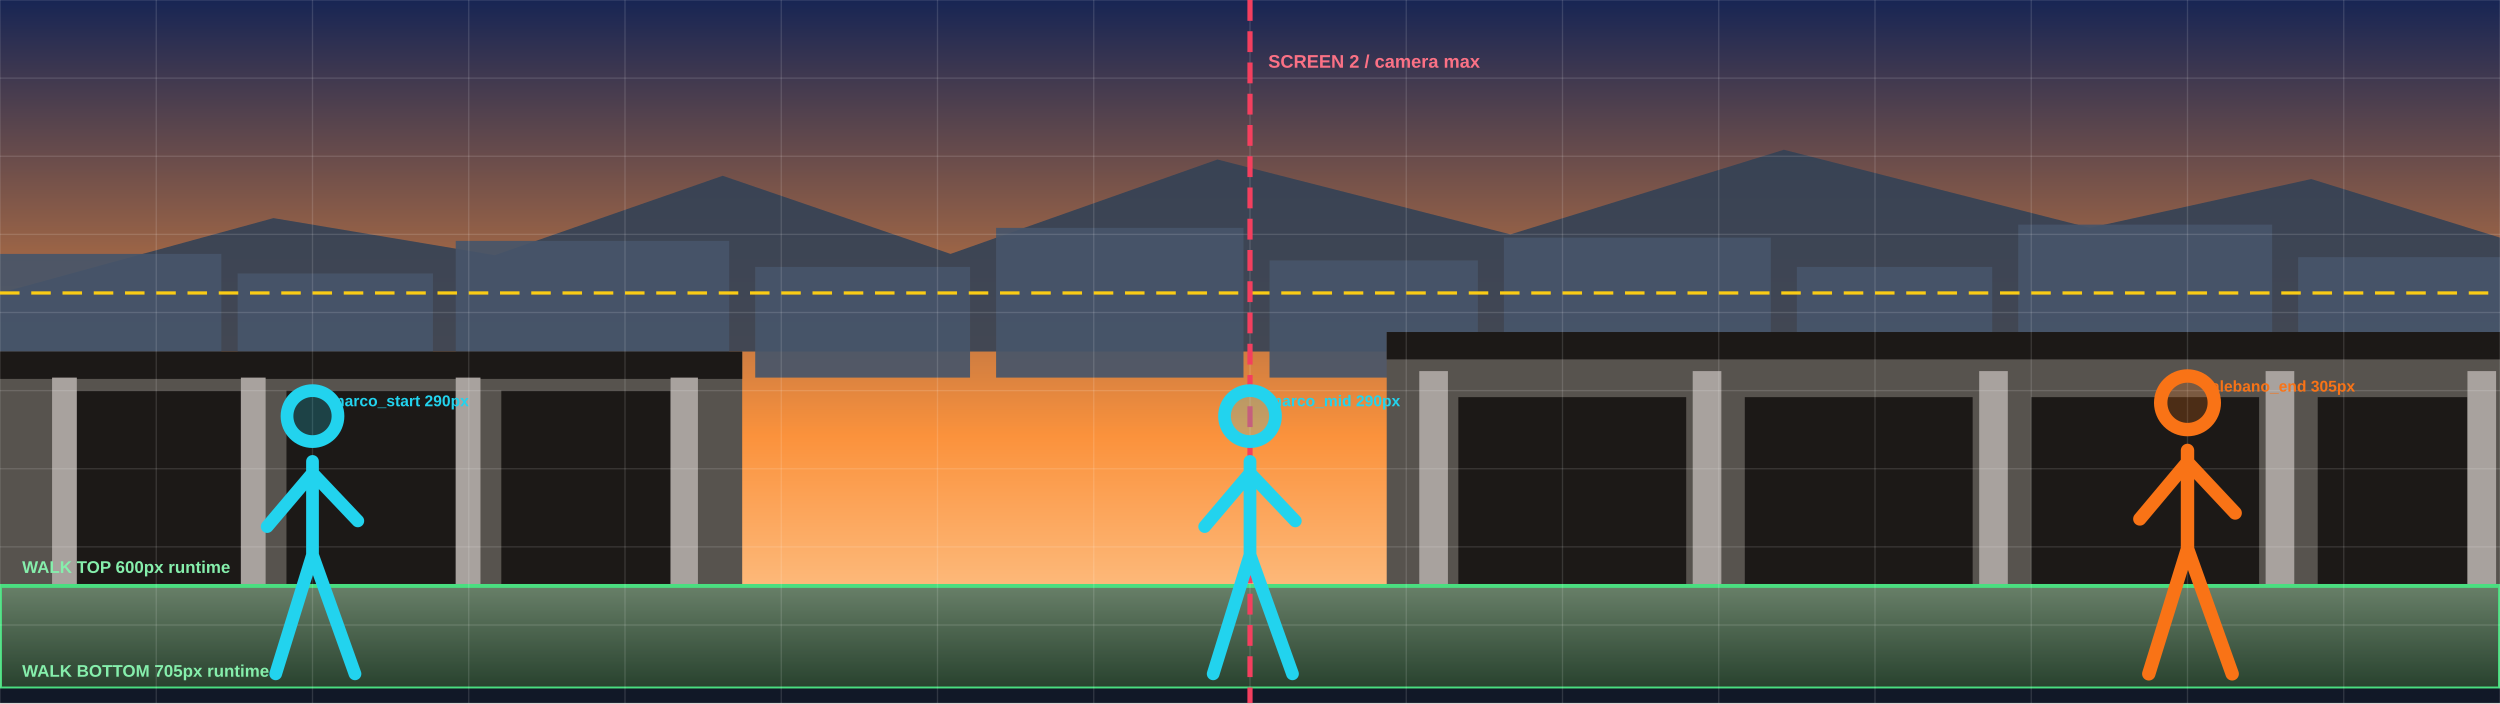
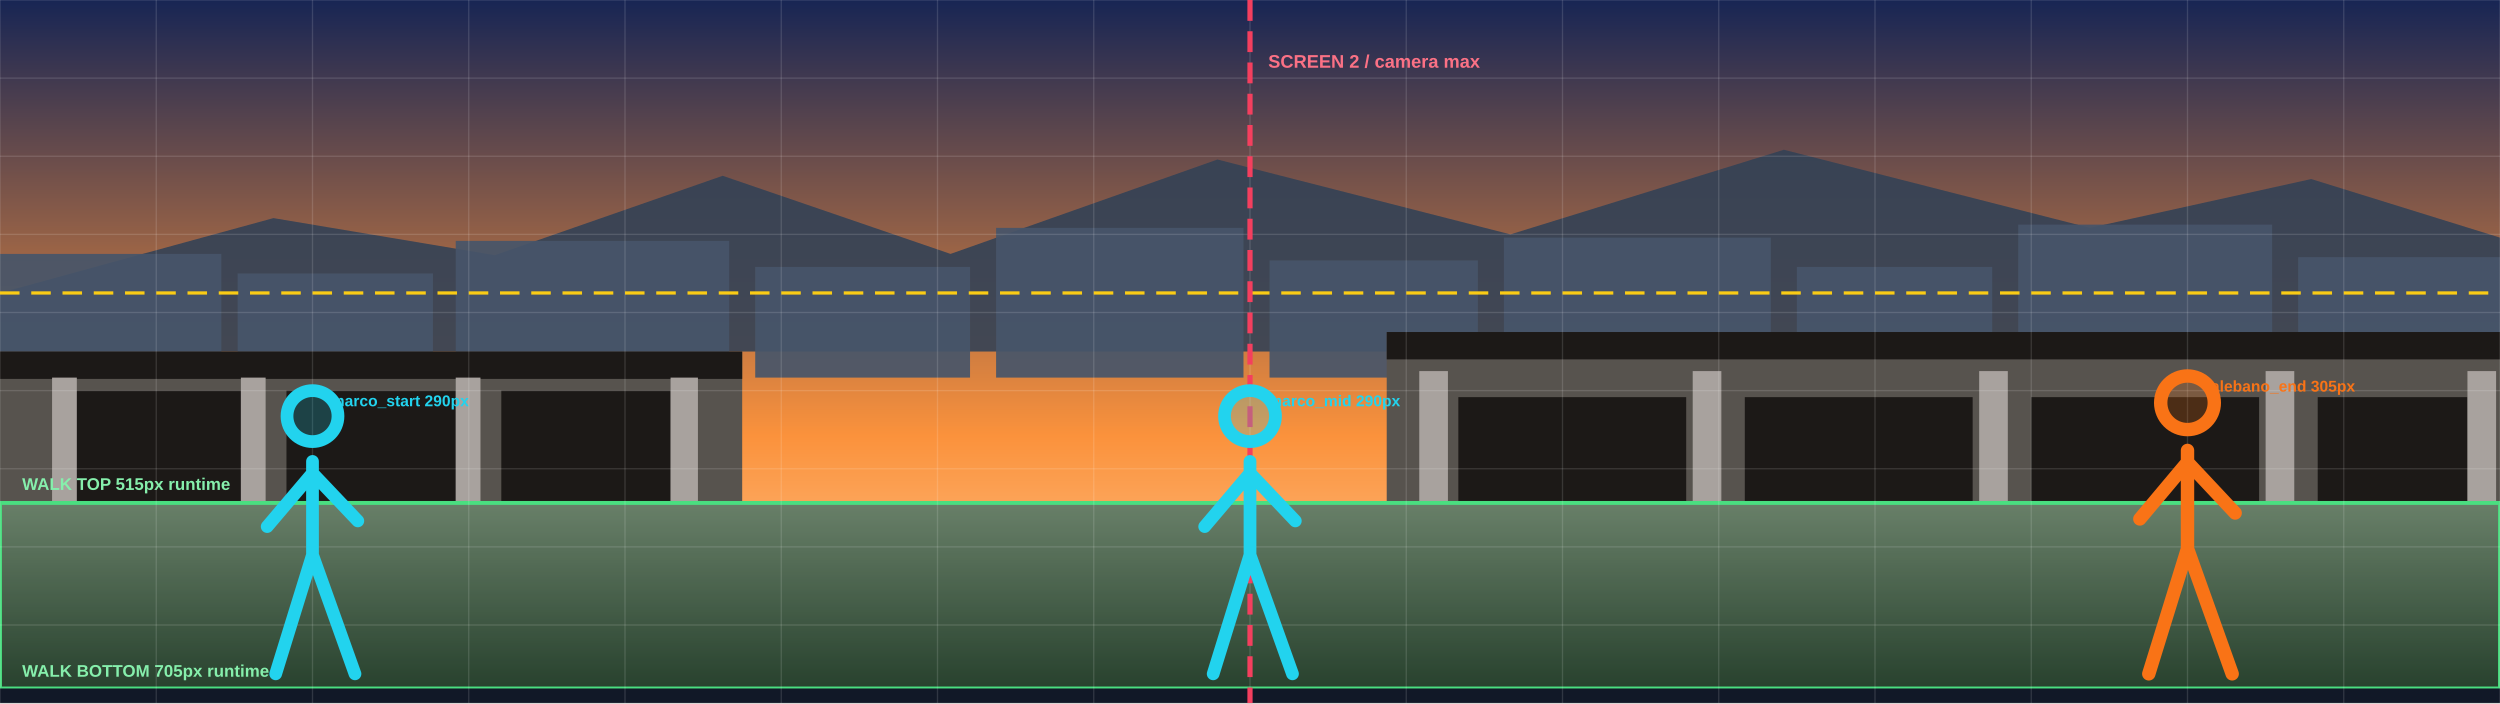
<svg xmlns="http://www.w3.org/2000/svg" width="3840" height="1080" viewBox="0 0 3840 1080" role="img" aria-label="M02 deterministic greybox">
  <defs>
    <linearGradient id="sky" x1="0" y1="0" x2="0" y2="1">
      <stop offset="0" stop-color="#172554" />
      <stop offset="0.62" stop-color="#fb923c" />
      <stop offset="1" stop-color="#fed7aa" />
    </linearGradient>
    <linearGradient id="ground" x1="0" y1="0" x2="0" y2="1">
      <stop offset="0" stop-color="#78716c" />
      <stop offset="1" stop-color="#292524" />
    </linearGradient>
  </defs>
  <rect width="3840" height="1080" fill="url(#sky)" />
  <path d="M0 450 L420 335 L760 392 L1110 270 L1460 390 L1870 245 L2320 360 L2740 230 L3210 350 L3550 275 L3840 365 L3840 540 L0 540Z" fill="#334155" opacity="0.9" />
  <g fill="#475569" opacity="0.92">
    <rect x="0" y="390" width="340" height="190" />
    <rect x="365" y="420" width="300" height="160" />
    <rect x="700" y="370" width="420" height="210" />
    <rect x="1160" y="410" width="330" height="170" />
    <rect x="1530" y="350" width="380" height="230" />
    <rect x="1950" y="400" width="320" height="180" />
    <rect x="2310" y="365" width="410" height="215" />
    <rect x="2760" y="410" width="300" height="170" />
    <rect x="3100" y="345" width="390" height="235" />
    <rect x="3530" y="395" width="310" height="185" />
  </g>
  <g opacity="1">
-     <rect x="0" y="540" width="1140" height="360" fill="#57534e" />
+     <rect x="0" y="540" width="1140" height="232.5" fill="#57534e" />
    <rect x="0" y="540" width="1140" height="42" fill="#1c1917" />
    <g fill="#1c1917">
-       <rect x="110" y="600" width="260" height="300" />
-       <rect x="440" y="600" width="260" height="300" />
-       <rect x="770" y="600" width="260" height="300" />
+       <rect x="110" y="600" width="260" height="172.5" />
+       <rect x="440" y="600" width="260" height="172.5" />
+       <rect x="770" y="600" width="260" height="172.5" />
    </g>
    <g fill="#a8a29e">
-       <rect x="80" y="580" width="38" height="320" />
-       <rect x="370" y="580" width="38" height="320" />
-       <rect x="700" y="580" width="38" height="320" />
-       <rect x="1030" y="580" width="42" height="320" />
+       <rect x="80" y="580" width="38" height="192.5" />
+       <rect x="370" y="580" width="38" height="192.5" />
+       <rect x="700" y="580" width="38" height="192.5" />
+       <rect x="1030" y="580" width="42" height="192.5" />
    </g>
-     <rect x="2130" y="510" width="1710" height="390" fill="#57534e" />
+     <rect x="2130" y="510" width="1710" height="262.5" fill="#57534e" />
    <rect x="2130" y="510" width="1710" height="42" fill="#1c1917" />
    <g fill="#1c1917">
-       <rect x="2240" y="610" width="350" height="290" />
-       <rect x="2680" y="610" width="350" height="290" />
-       <rect x="3120" y="610" width="350" height="290" />
-       <rect x="3560" y="610" width="230" height="290" />
+       <rect x="2240" y="610" width="350" height="162.5" />
+       <rect x="2680" y="610" width="350" height="162.5" />
+       <rect x="3120" y="610" width="350" height="162.5" />
+       <rect x="3560" y="610" width="230" height="162.5" />
    </g>
    <g fill="#a8a29e">
-       <rect x="2180" y="570" width="44" height="330" />
-       <rect x="2600" y="570" width="44" height="330" />
-       <rect x="3040" y="570" width="44" height="330" />
-       <rect x="3480" y="570" width="44" height="330" />
-       <rect x="3790" y="570" width="44" height="330" />
+       <rect x="2180" y="570" width="44" height="202.5" />
+       <rect x="2600" y="570" width="44" height="202.5" />
+       <rect x="3040" y="570" width="44" height="202.5" />
+       <rect x="3480" y="570" width="44" height="202.5" />
+       <rect x="3790" y="570" width="44" height="202.5" />
    </g>
  </g>
-   <rect x="0" y="900" width="3840" height="157.5" fill="url(#ground)" />
-   <rect x="0" y="900" width="3840" height="157.5" fill="#22c55e" fill-opacity="0.18" stroke="#4ade80" stroke-width="6" />
+   <rect x="0" y="772.5" width="3840" height="285" fill="url(#ground)" />
+   <rect x="0" y="772.5" width="3840" height="285" fill="#22c55e" fill-opacity="0.18" stroke="#4ade80" stroke-width="6" />
  <rect x="0" y="1057.5" width="3840" height="22.5" fill="#111827" />
  <g stroke="#ffffff" stroke-opacity="0.13" stroke-width="2">
    <line x1="0" y1="0" x2="0" y2="1080" />
    <line x1="240" y1="0" x2="240" y2="1080" />
    <line x1="480" y1="0" x2="480" y2="1080" />
    <line x1="720" y1="0" x2="720" y2="1080" />
    <line x1="960" y1="0" x2="960" y2="1080" />
    <line x1="1200" y1="0" x2="1200" y2="1080" />
    <line x1="1440" y1="0" x2="1440" y2="1080" />
    <line x1="1680" y1="0" x2="1680" y2="1080" />
    <line x1="1920" y1="0" x2="1920" y2="1080" />
    <line x1="2160" y1="0" x2="2160" y2="1080" />
    <line x1="2400" y1="0" x2="2400" y2="1080" />
    <line x1="2640" y1="0" x2="2640" y2="1080" />
    <line x1="2880" y1="0" x2="2880" y2="1080" />
    <line x1="3120" y1="0" x2="3120" y2="1080" />
    <line x1="3360" y1="0" x2="3360" y2="1080" />
    <line x1="3600" y1="0" x2="3600" y2="1080" />
    <line x1="3840" y1="0" x2="3840" y2="1080" />
    <line x1="0" y1="0" x2="3840" y2="0" />
    <line x1="0" y1="120" x2="3840" y2="120" />
    <line x1="0" y1="240" x2="3840" y2="240" />
    <line x1="0" y1="360" x2="3840" y2="360" />
    <line x1="0" y1="480" x2="3840" y2="480" />
    <line x1="0" y1="600" x2="3840" y2="600" />
    <line x1="0" y1="720" x2="3840" y2="720" />
    <line x1="0" y1="840" x2="3840" y2="840" />
    <line x1="0" y1="960" x2="3840" y2="960" />
    <line x1="0" y1="1080" x2="3840" y2="1080" />
  </g>
  <line x1="0" y1="450" x2="3840" y2="450" stroke="#facc15" stroke-width="5" stroke-dasharray="30 18" />
  <line x1="1920" y1="0" x2="1920" y2="1080" stroke="#f43f5e" stroke-width="8" stroke-dasharray="32 16" />
-   <text x="34" y="880" fill="#86efac" font-family="Arial,sans-serif" font-size="26" font-weight="700">WALK TOP 600px runtime</text>
+   <text x="34" y="752.5" fill="#86efac" font-family="Arial,sans-serif" font-size="26" font-weight="700">WALK TOP 515px runtime</text>
  <text x="34" y="1039.5" fill="#86efac" font-family="Arial,sans-serif" font-size="26" font-weight="700">WALK BOTTOM 705px runtime</text>
  <text x="1948" y="104" fill="#fb7185" font-family="Arial,sans-serif" font-size="28" font-weight="700">SCREEN 2 / camera max</text>
  <g aria-label="marco_start" fill="none" stroke="#22d3ee" stroke-width="19.575" stroke-linecap="round" stroke-linejoin="round">
    <circle cx="480" cy="639.15" r="39.15" fill="#22d3ee" fill-opacity="0.22" />
    <path d="M 480 708.75 L 480 852.3 M 480 726.75 L 410.4 808.8 M 480 726.75 L 549.6 800.1 M 480 852.3 L 423.45 1035 M 480 852.3 L 545.25 1035" />
  </g>
  <text x="508" y="624" fill="#22d3ee" font-family="Arial,sans-serif" font-size="24" font-weight="700">marco_start 290px</text>
  <g aria-label="marco_mid" fill="none" stroke="#22d3ee" stroke-width="19.575" stroke-linecap="round" stroke-linejoin="round">
    <circle cx="1920" cy="639.15" r="39.15" fill="#22d3ee" fill-opacity="0.22" />
    <path d="M 1920 708.75 L 1920 852.3 M 1920 726.75 L 1850.4 808.8 M 1920 726.75 L 1989.6 800.1 M 1920 852.3 L 1863.45 1035 M 1920 852.3 L 1985.25 1035" />
  </g>
  <text x="1948" y="624" fill="#22d3ee" font-family="Arial,sans-serif" font-size="24" font-weight="700">marco_mid 290px</text>
  <g aria-label="talebano_end" fill="none" stroke="#f97316" stroke-width="20.587" stroke-linecap="round" stroke-linejoin="round">
    <circle cx="3360" cy="618.675" r="41.175" fill="#f97316" fill-opacity="0.22" />
    <path d="M 3360 691.875 L 3360 842.85 M 3360 709.875 L 3286.8 797.1 M 3360 709.875 L 3433.2 787.95 M 3360 842.85 L 3300.525 1035 M 3360 842.85 L 3428.625 1035" />
  </g>
  <text x="3388" y="601.5" fill="#f97316" font-family="Arial,sans-serif" font-size="24" font-weight="700">talebano_end 305px</text>
</svg>
